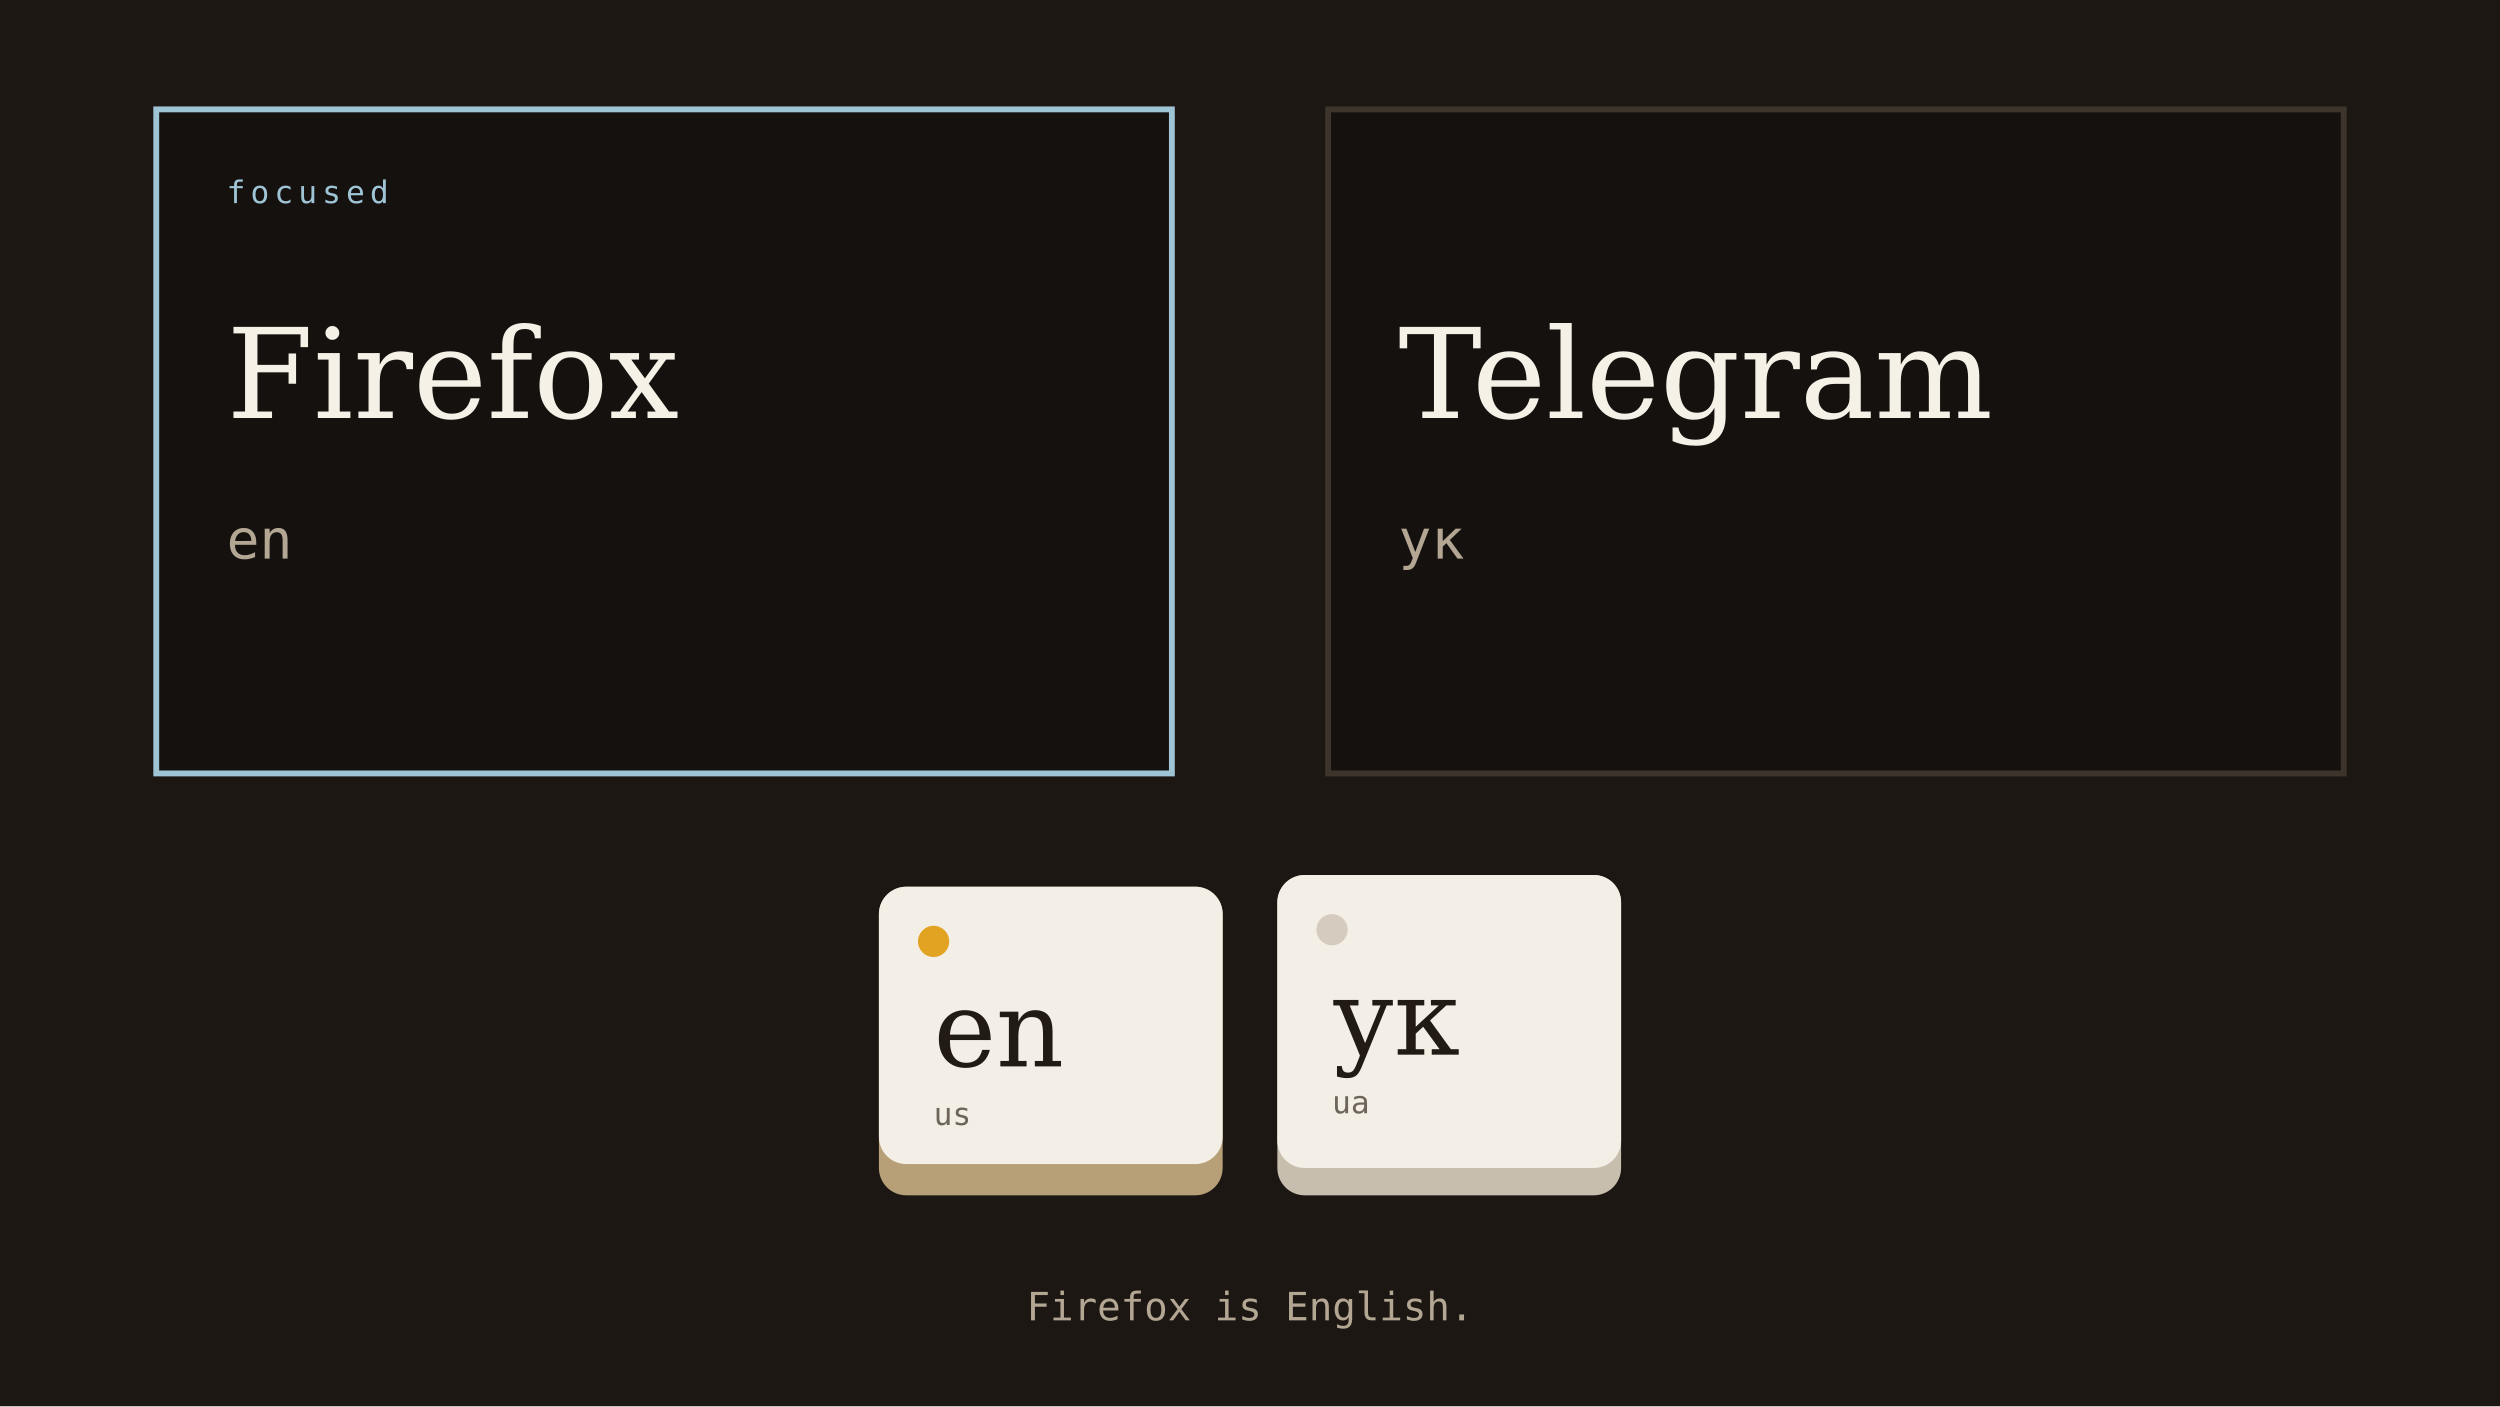
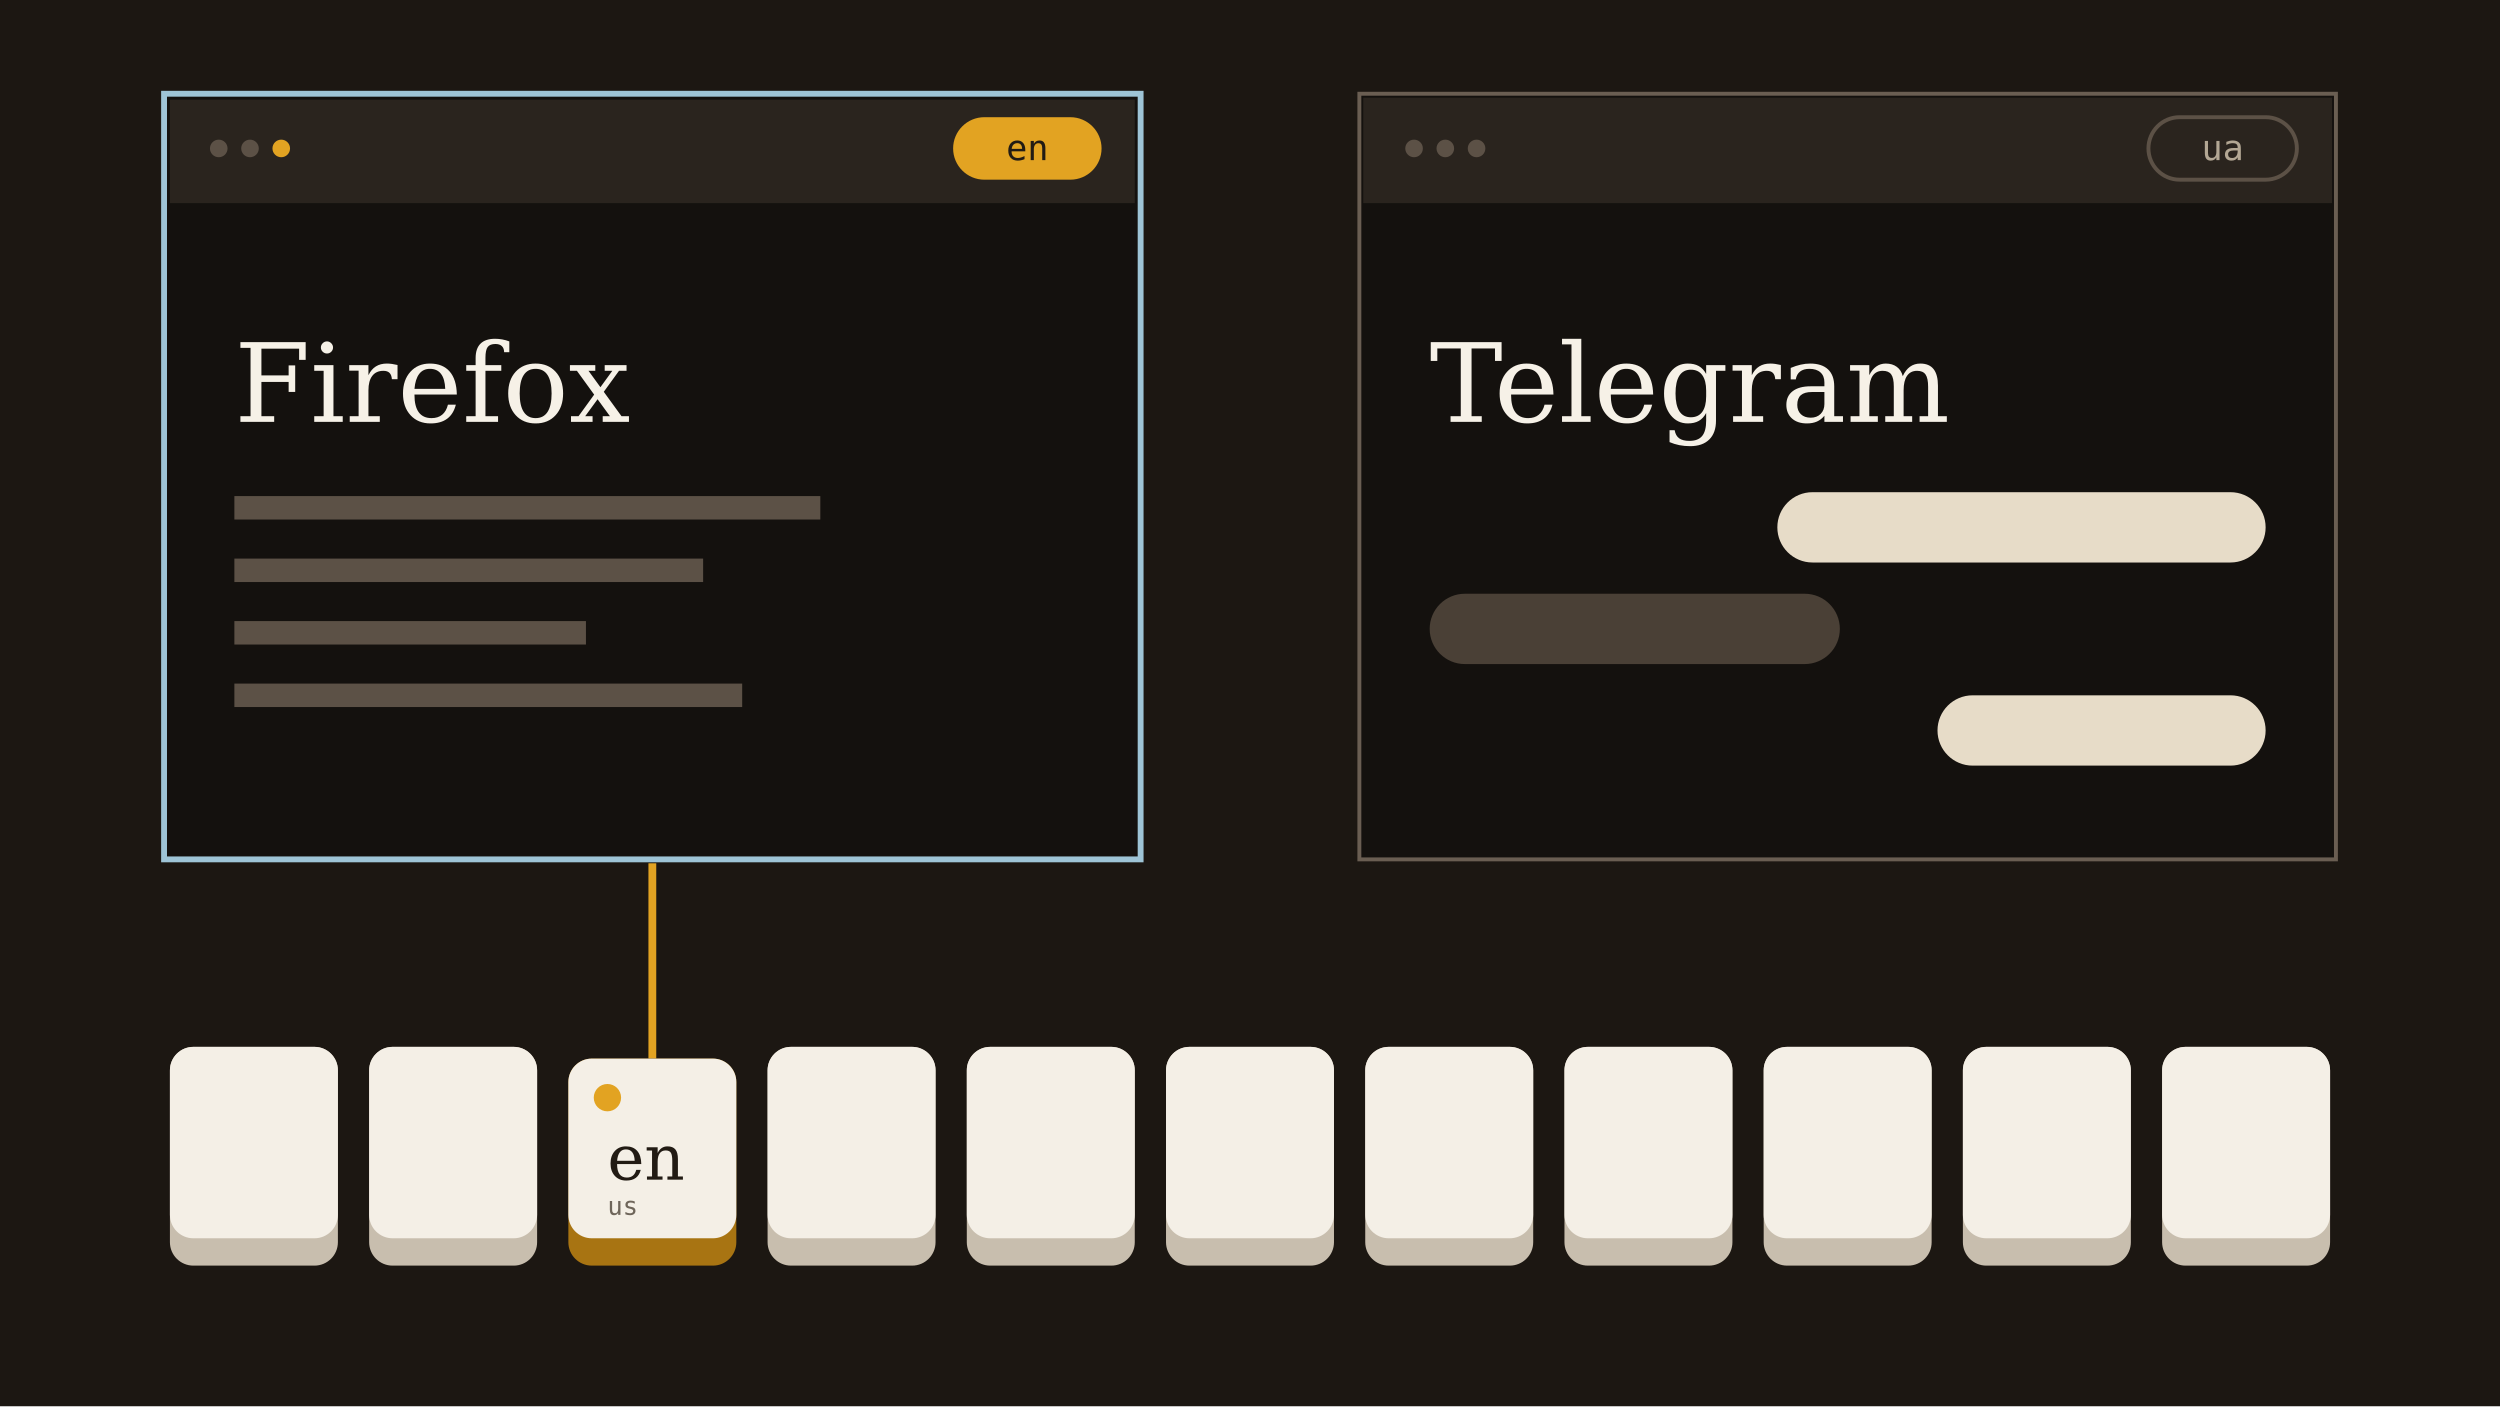
<svg xmlns="http://www.w3.org/2000/svg" width="1280" height="720" viewBox="0 0 1280 720" role="img">
  <rect width="1280" height="720" fill="#1c1712" />
-   <rect x="80" y="56" width="520" height="340" fill="#14110e" stroke="#9ec4d6" stroke-width="3" />
-   <text x="116" y="104" fill="#9ec4d6" font-family="DejaVu Sans Mono" font-size="16" letter-spacing="2.6">focused</text>
-   <text x="116" y="214" fill="#f6f1e7" font-family="DejaVu Serif" font-size="64">Firefox</text>
-   <text x="116" y="286" fill="#b3a794" font-family="DejaVu Sans Mono" font-size="28">en</text>
-   <rect x="680" y="56" width="520" height="340" fill="#14110e" stroke="#3d342b" stroke-width="3" />
-   <text x="716" y="214" fill="#f6f1e7" font-family="DejaVu Serif" font-size="64">Telegram</text>
-   <text x="716" y="286" fill="#b3a794" font-family="DejaVu Sans Mono" font-size="28">ук</text>
-   <rect x="450" y="454" width="176" height="158" rx="14" fill="#b7a078" />
-   <rect x="450" y="454" width="176" height="142" rx="14" fill="#f4efe6" />
-   <circle cx="478" cy="482" r="8" fill="#e2a322" />
-   <text x="478" y="546" fill="#221b14" font-family="DejaVu Serif" font-size="54">en</text>
-   <text x="478" y="576" fill="#6e655a" font-family="DejaVu Sans Mono" font-size="16">us</text>
-   <rect x="654" y="448" width="176" height="164" rx="14" fill="#c8beae" />
-   <rect x="654" y="448" width="176" height="150" rx="14" fill="#f4efe6" />
-   <circle cx="682" cy="476" r="8" fill="#d5ccbf" />
-   <text x="682" y="540" fill="#221b14" font-family="DejaVu Serif" font-size="54">ук</text>
-   <text x="682" y="570" fill="#6e655a" font-family="DejaVu Sans Mono" font-size="16">ua</text>
-   <text x="640" y="676" fill="#b3a794" font-family="DejaVu Sans Mono" font-size="20" text-anchor="middle">Firefox is English.</text>
+   <rect x="84" y="48" width="500" height="392" fill="#14110e" stroke="#9ec4d6" stroke-width="3" />
+   <rect x="87" y="51" width="494" height="53" fill="#2a241e" />
+   <circle cx="112" cy="76.0" r="4.5" fill="#5c5146" />
+   <circle cx="128" cy="76.0" r="4.5" fill="#5c5146" />
+   <circle cx="144" cy="76.0" r="4.5" fill="#e2a322" />
+   <rect x="488" y="60.0" width="76" height="32" rx="16" fill="#e2a322" />
+   <text x="526.0" y="82.0" fill="#221b14" font-family="DejaVu Sans Mono" font-size="18" text-anchor="middle">en</text>
+   <text x="120" y="216" fill="#f6f1e7" font-family="DejaVu Serif" font-size="56">Firefox</text>
+   <rect x="120" y="254" width="300" height="12" fill="#5c5146" />
+   <rect x="120" y="286" width="240" height="12" fill="#5c5146" />
+   <rect x="120" y="318" width="180" height="12" fill="#5c5146" />
+   <rect x="120" y="350" width="260" height="12" fill="#5c5146" />
+   <rect x="696" y="48" width="500" height="392" fill="#14110e" stroke="#6a5e52" stroke-width="2" />
+   <rect x="698" y="50" width="496" height="54" fill="#2a241e" />
+   <circle cx="724" cy="76.0" r="4.5" fill="#5c5146" />
+   <circle cx="740" cy="76.0" r="4.5" fill="#5c5146" />
+   <circle cx="756" cy="76.0" r="4.5" fill="#5c5146" />
+   <rect x="1100" y="60.0" width="76" height="32" rx="16" fill="none" stroke="#5c5146" stroke-width="2" />
+   <text x="1138.0" y="82.0" fill="#b3a794" font-family="DejaVu Sans Mono" font-size="18" text-anchor="middle">ua</text>
+   <text x="732" y="216" fill="#f6f1e7" font-family="DejaVu Serif" font-size="56">Telegram</text>
+   <rect x="910" y="252" width="250" height="36" rx="18" fill="#e7dcc8" />
+   <rect x="732" y="304" width="210" height="36" rx="18" fill="#4a4036" />
+   <rect x="992" y="356" width="168" height="36" rx="18" fill="#e7dcc8" />
+   <line x1="334.0" y1="442" x2="334.0" y2="542" stroke="#e2a322" stroke-width="4" stroke-linecap="butt" />
+   <rect x="87.0" y="536" width="86" height="112" rx="12" fill="#c8beae" />
+   <rect x="87.0" y="536" width="86" height="98" rx="12" fill="#f4efe6" />
+   <rect x="189.0" y="536" width="86" height="112" rx="12" fill="#c8beae" />
+   <rect x="189.0" y="536" width="86" height="98" rx="12" fill="#f4efe6" />
+   <rect x="291.0" y="542" width="86" height="106" rx="12" fill="#a87412" />
+   <rect x="291.0" y="542" width="86" height="92" rx="12" fill="#f4efe6" />
+   <circle cx="311.0" cy="562" r="7" fill="#e2a322" />
+   <text x="311.0" y="604" fill="#221b14" font-family="DejaVu Serif" font-size="32">en</text>
+   <text x="311.0" y="622" fill="#6e655a" font-family="DejaVu Sans Mono" font-size="13">us</text>
+   <rect x="393.0" y="536" width="86" height="112" rx="12" fill="#c8beae" />
+   <rect x="393.0" y="536" width="86" height="98" rx="12" fill="#f4efe6" />
+   <rect x="495.0" y="536" width="86" height="112" rx="12" fill="#c8beae" />
+   <rect x="495.0" y="536" width="86" height="98" rx="12" fill="#f4efe6" />
+   <rect x="597.0" y="536" width="86" height="112" rx="12" fill="#c8beae" />
+   <rect x="597.0" y="536" width="86" height="98" rx="12" fill="#f4efe6" />
+   <rect x="699.0" y="536" width="86" height="112" rx="12" fill="#c8beae" />
+   <rect x="699.0" y="536" width="86" height="98" rx="12" fill="#f4efe6" />
+   <rect x="801.0" y="536" width="86" height="112" rx="12" fill="#c8beae" />
+   <rect x="801.0" y="536" width="86" height="98" rx="12" fill="#f4efe6" />
+   <rect x="903.0" y="536" width="86" height="112" rx="12" fill="#c8beae" />
+   <rect x="903.0" y="536" width="86" height="98" rx="12" fill="#f4efe6" />
+   <rect x="1005.0" y="536" width="86" height="112" rx="12" fill="#c8beae" />
+   <rect x="1005.0" y="536" width="86" height="98" rx="12" fill="#f4efe6" />
+   <rect x="1107.0" y="536" width="86" height="112" rx="12" fill="#c8beae" />
+   <rect x="1107.0" y="536" width="86" height="98" rx="12" fill="#f4efe6" />
</svg>
